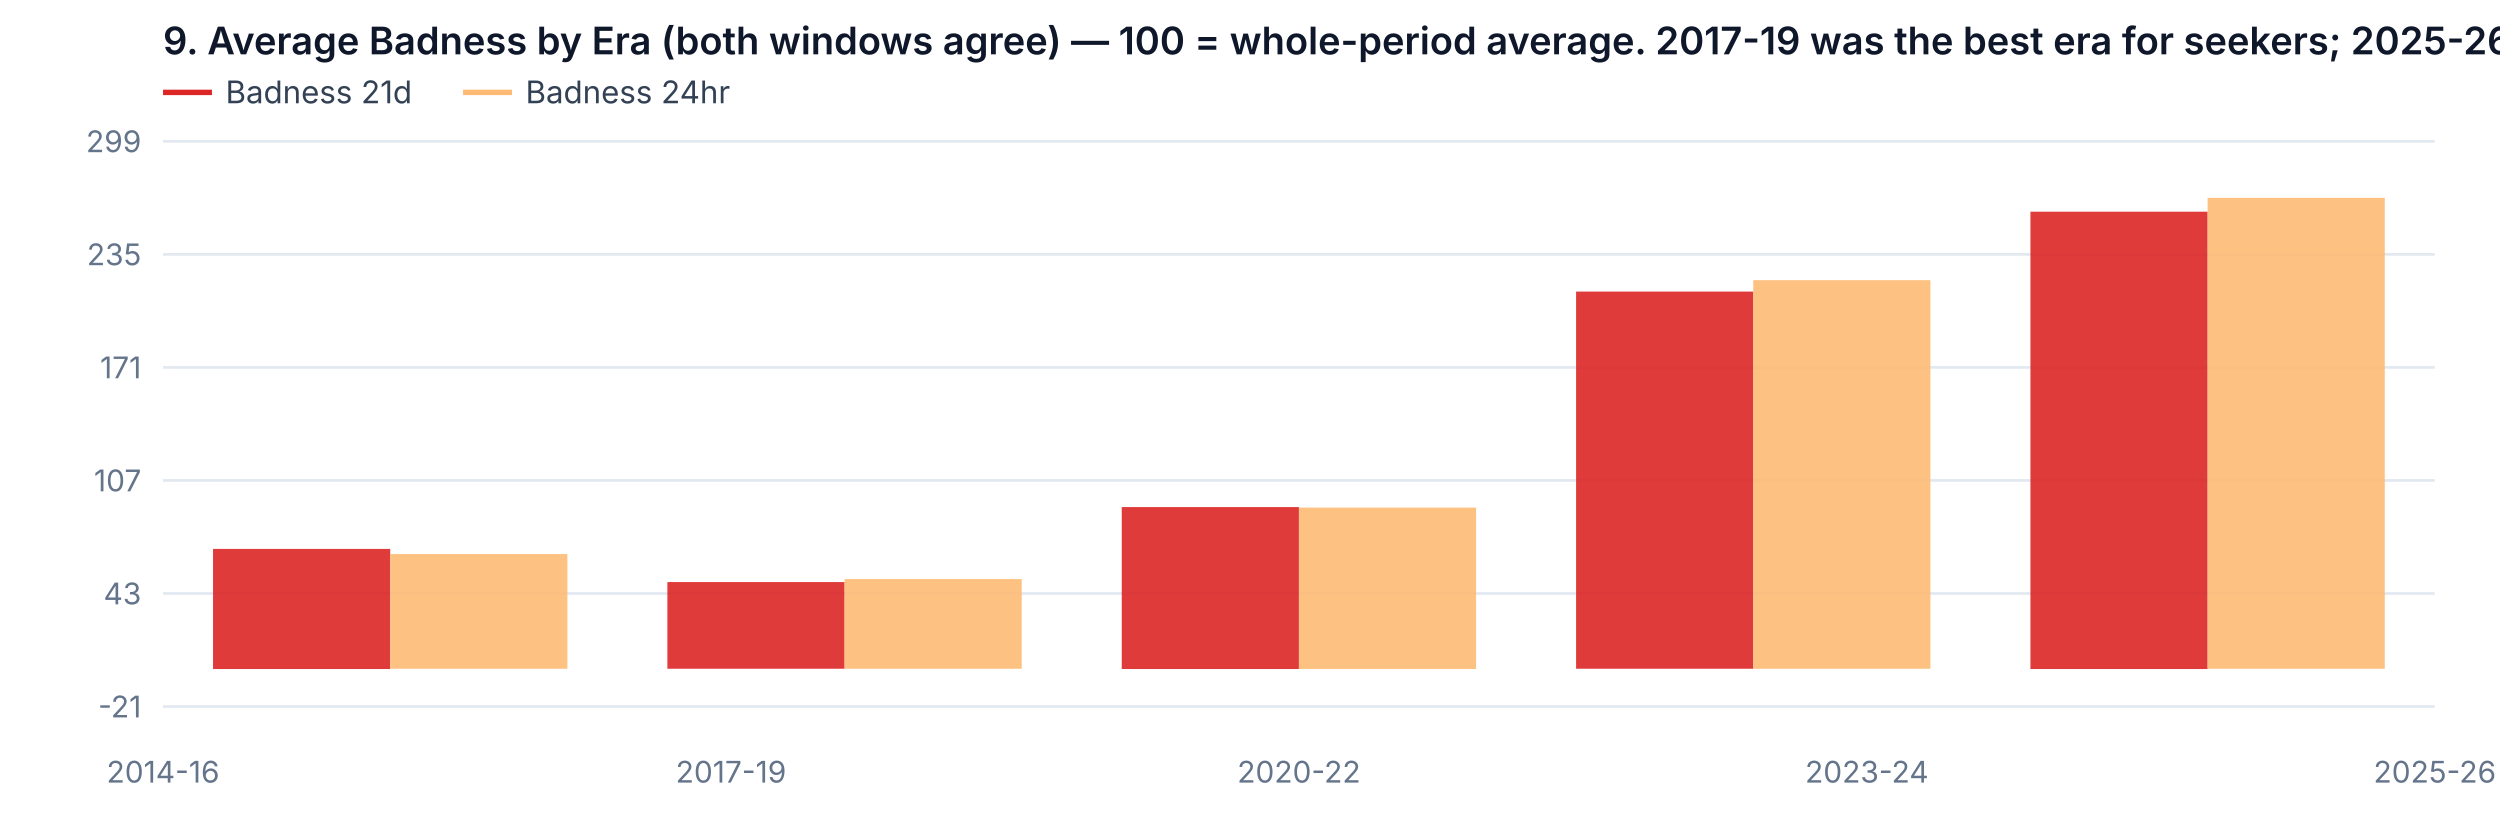
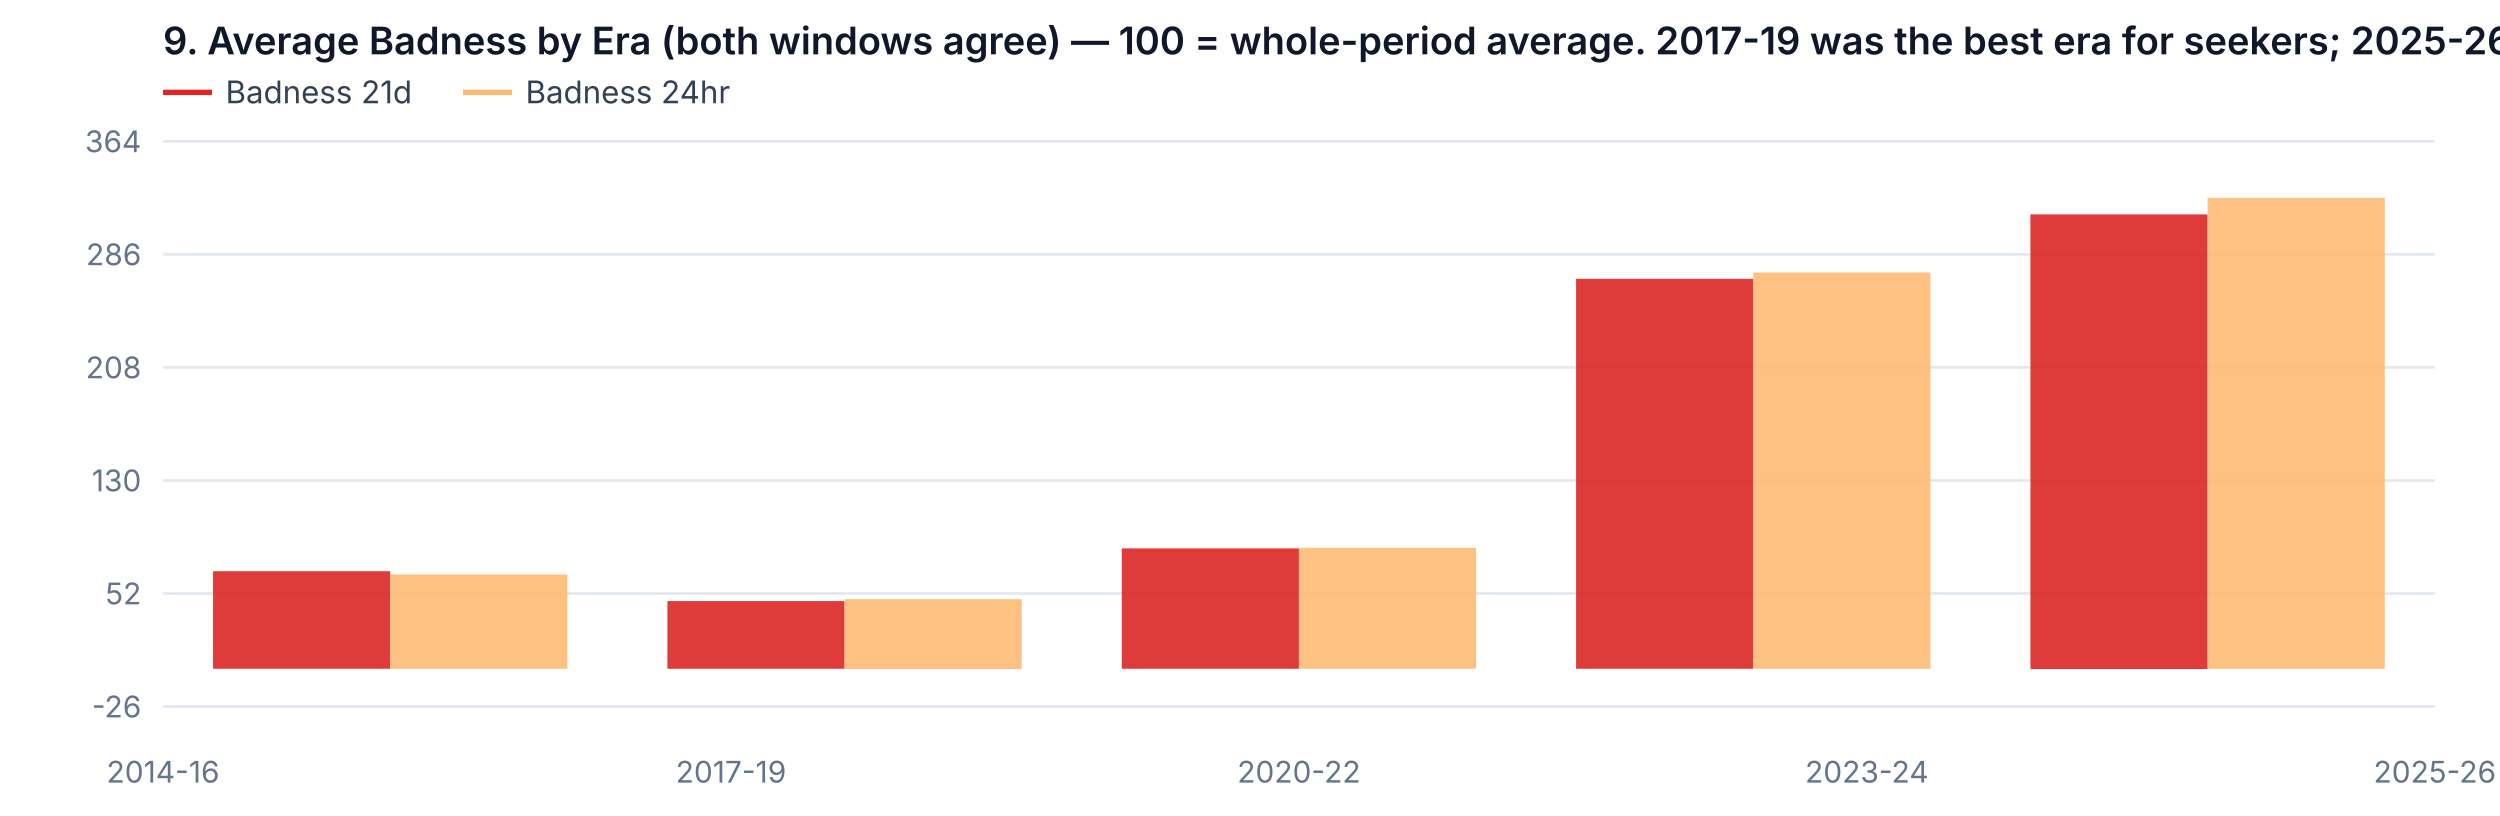
<svg xmlns="http://www.w3.org/2000/svg" viewBox="0 0 920 300" width="920" height="300" style="background:#fff;border:1px solid #e2e8f0;border-radius:8px">
  <text x="60" y="20" fill="#0f172a" font-size="14" font-weight="600" font-family="system-ui, -apple-system, sans-serif">9. Average Badness by Era (both windows agree) — 100 = whole-period average. 2017-19 was the best era for seekers; 2025-26 is more than 5x worse</text>
  <line x1="60" y1="34" x2="78" y2="34" stroke="#dc2626" stroke-width="2" />
  <text x="83" y="38" fill="#334155" font-size="11.5" font-family="system-ui, -apple-system, sans-serif">Badness 21d</text>
  <line x1="170.4" y1="34" x2="188.4" y2="34" stroke="#fdba74" stroke-width="2" />
  <text x="193.4" y="38" fill="#334155" font-size="11.5" font-family="system-ui, -apple-system, sans-serif">Badness 24hr</text>
  <line x1="60" y1="260.0" x2="896" y2="260.0" stroke="#e2e8f0" />
-   <text x="52" y="264.0" text-anchor="end" fill="#64748b" font-size="11" font-family="system-ui, -apple-system, sans-serif">-21</text>
+   <text x="52" y="264.0" text-anchor="end" fill="#64748b" font-size="11" font-family="system-ui, -apple-system, sans-serif">-26</text>
  <line x1="60" y1="218.4" x2="896" y2="218.4" stroke="#e2e8f0" />
-   <text x="52" y="222.4" text-anchor="end" fill="#64748b" font-size="11" font-family="system-ui, -apple-system, sans-serif">43</text>
+   <text x="52" y="222.4" text-anchor="end" fill="#64748b" font-size="11" font-family="system-ui, -apple-system, sans-serif">52</text>
  <line x1="60" y1="176.8" x2="896" y2="176.8" stroke="#e2e8f0" />
-   <text x="52" y="180.8" text-anchor="end" fill="#64748b" font-size="11" font-family="system-ui, -apple-system, sans-serif">107</text>
+   <text x="52" y="180.8" text-anchor="end" fill="#64748b" font-size="11" font-family="system-ui, -apple-system, sans-serif">130</text>
  <line x1="60" y1="135.2" x2="896" y2="135.2" stroke="#e2e8f0" />
-   <text x="52" y="139.2" text-anchor="end" fill="#64748b" font-size="11" font-family="system-ui, -apple-system, sans-serif">171</text>
+   <text x="52" y="139.2" text-anchor="end" fill="#64748b" font-size="11" font-family="system-ui, -apple-system, sans-serif">208</text>
  <line x1="60" y1="93.6" x2="896" y2="93.6" stroke="#e2e8f0" />
-   <text x="52" y="97.6" text-anchor="end" fill="#64748b" font-size="11" font-family="system-ui, -apple-system, sans-serif">235</text>
+   <text x="52" y="97.6" text-anchor="end" fill="#64748b" font-size="11" font-family="system-ui, -apple-system, sans-serif">286</text>
  <line x1="60" y1="52.0" x2="896" y2="52.0" stroke="#e2e8f0" />
-   <text x="52" y="56.0" text-anchor="end" fill="#64748b" font-size="11" font-family="system-ui, -apple-system, sans-serif">299</text>
+   <text x="52" y="56.0" text-anchor="end" fill="#64748b" font-size="11" font-family="system-ui, -apple-system, sans-serif">364</text>
  <text x="60.0" y="288" text-anchor="middle" fill="#64748b" font-size="11" font-family="system-ui, -apple-system, sans-serif">2014-16</text>
  <text x="269.0" y="288" text-anchor="middle" fill="#64748b" font-size="11" font-family="system-ui, -apple-system, sans-serif">2017-19</text>
  <text x="478.0" y="288" text-anchor="middle" fill="#64748b" font-size="11" font-family="system-ui, -apple-system, sans-serif">2020-22</text>
  <text x="687.0" y="288" text-anchor="middle" fill="#64748b" font-size="11" font-family="system-ui, -apple-system, sans-serif">2023-24</text>
  <text x="896.0" y="288" text-anchor="middle" fill="#64748b" font-size="11" font-family="system-ui, -apple-system, sans-serif">2025-26</text>
-   <rect x="78.4" y="202.0" width="65.2" height="44.2" fill="#dc2626" opacity="0.9" />
-   <rect x="245.6" y="214.2" width="65.2" height="31.9" fill="#dc2626" opacity="0.9" />
-   <rect x="412.8" y="186.6" width="65.2" height="59.6" fill="#dc2626" opacity="0.9" />
-   <rect x="580.0" y="107.3" width="65.2" height="138.8" fill="#dc2626" opacity="0.9" />
-   <rect x="747.2" y="77.9" width="65.2" height="168.3" fill="#dc2626" opacity="0.9" />
-   <rect x="143.6" y="203.9" width="65.2" height="42.2" fill="#fdba74" opacity="0.9" />
-   <rect x="310.8" y="213.1" width="65.2" height="33.0" fill="#fdba74" opacity="0.9" />
-   <rect x="478.0" y="186.8" width="65.2" height="59.4" fill="#fdba74" opacity="0.9" />
-   <rect x="645.2" y="103.1" width="65.2" height="143.0" fill="#fdba74" opacity="0.9" />
+   <rect x="78.4" y="210.2" width="65.2" height="35.9" fill="#dc2626" opacity="0.9" />
+   <rect x="245.6" y="221.2" width="65.2" height="24.9" fill="#dc2626" opacity="0.9" />
+   <rect x="412.8" y="201.8" width="65.2" height="44.3" fill="#dc2626" opacity="0.9" />
+   <rect x="580.0" y="102.6" width="65.2" height="143.5" fill="#dc2626" opacity="0.9" />
+   <rect x="747.2" y="78.9" width="65.2" height="167.3" fill="#dc2626" opacity="0.9" />
+   <rect x="143.6" y="211.4" width="65.2" height="34.7" fill="#fdba74" opacity="0.9" />
+   <rect x="310.8" y="220.5" width="65.2" height="25.7" fill="#fdba74" opacity="0.9" />
+   <rect x="478.0" y="201.6" width="65.2" height="44.5" fill="#fdba74" opacity="0.9" />
+   <rect x="645.2" y="100.3" width="65.2" height="145.8" fill="#fdba74" opacity="0.9" />
  <rect x="812.4" y="72.8" width="65.2" height="173.3" fill="#fdba74" opacity="0.9" />
</svg>
